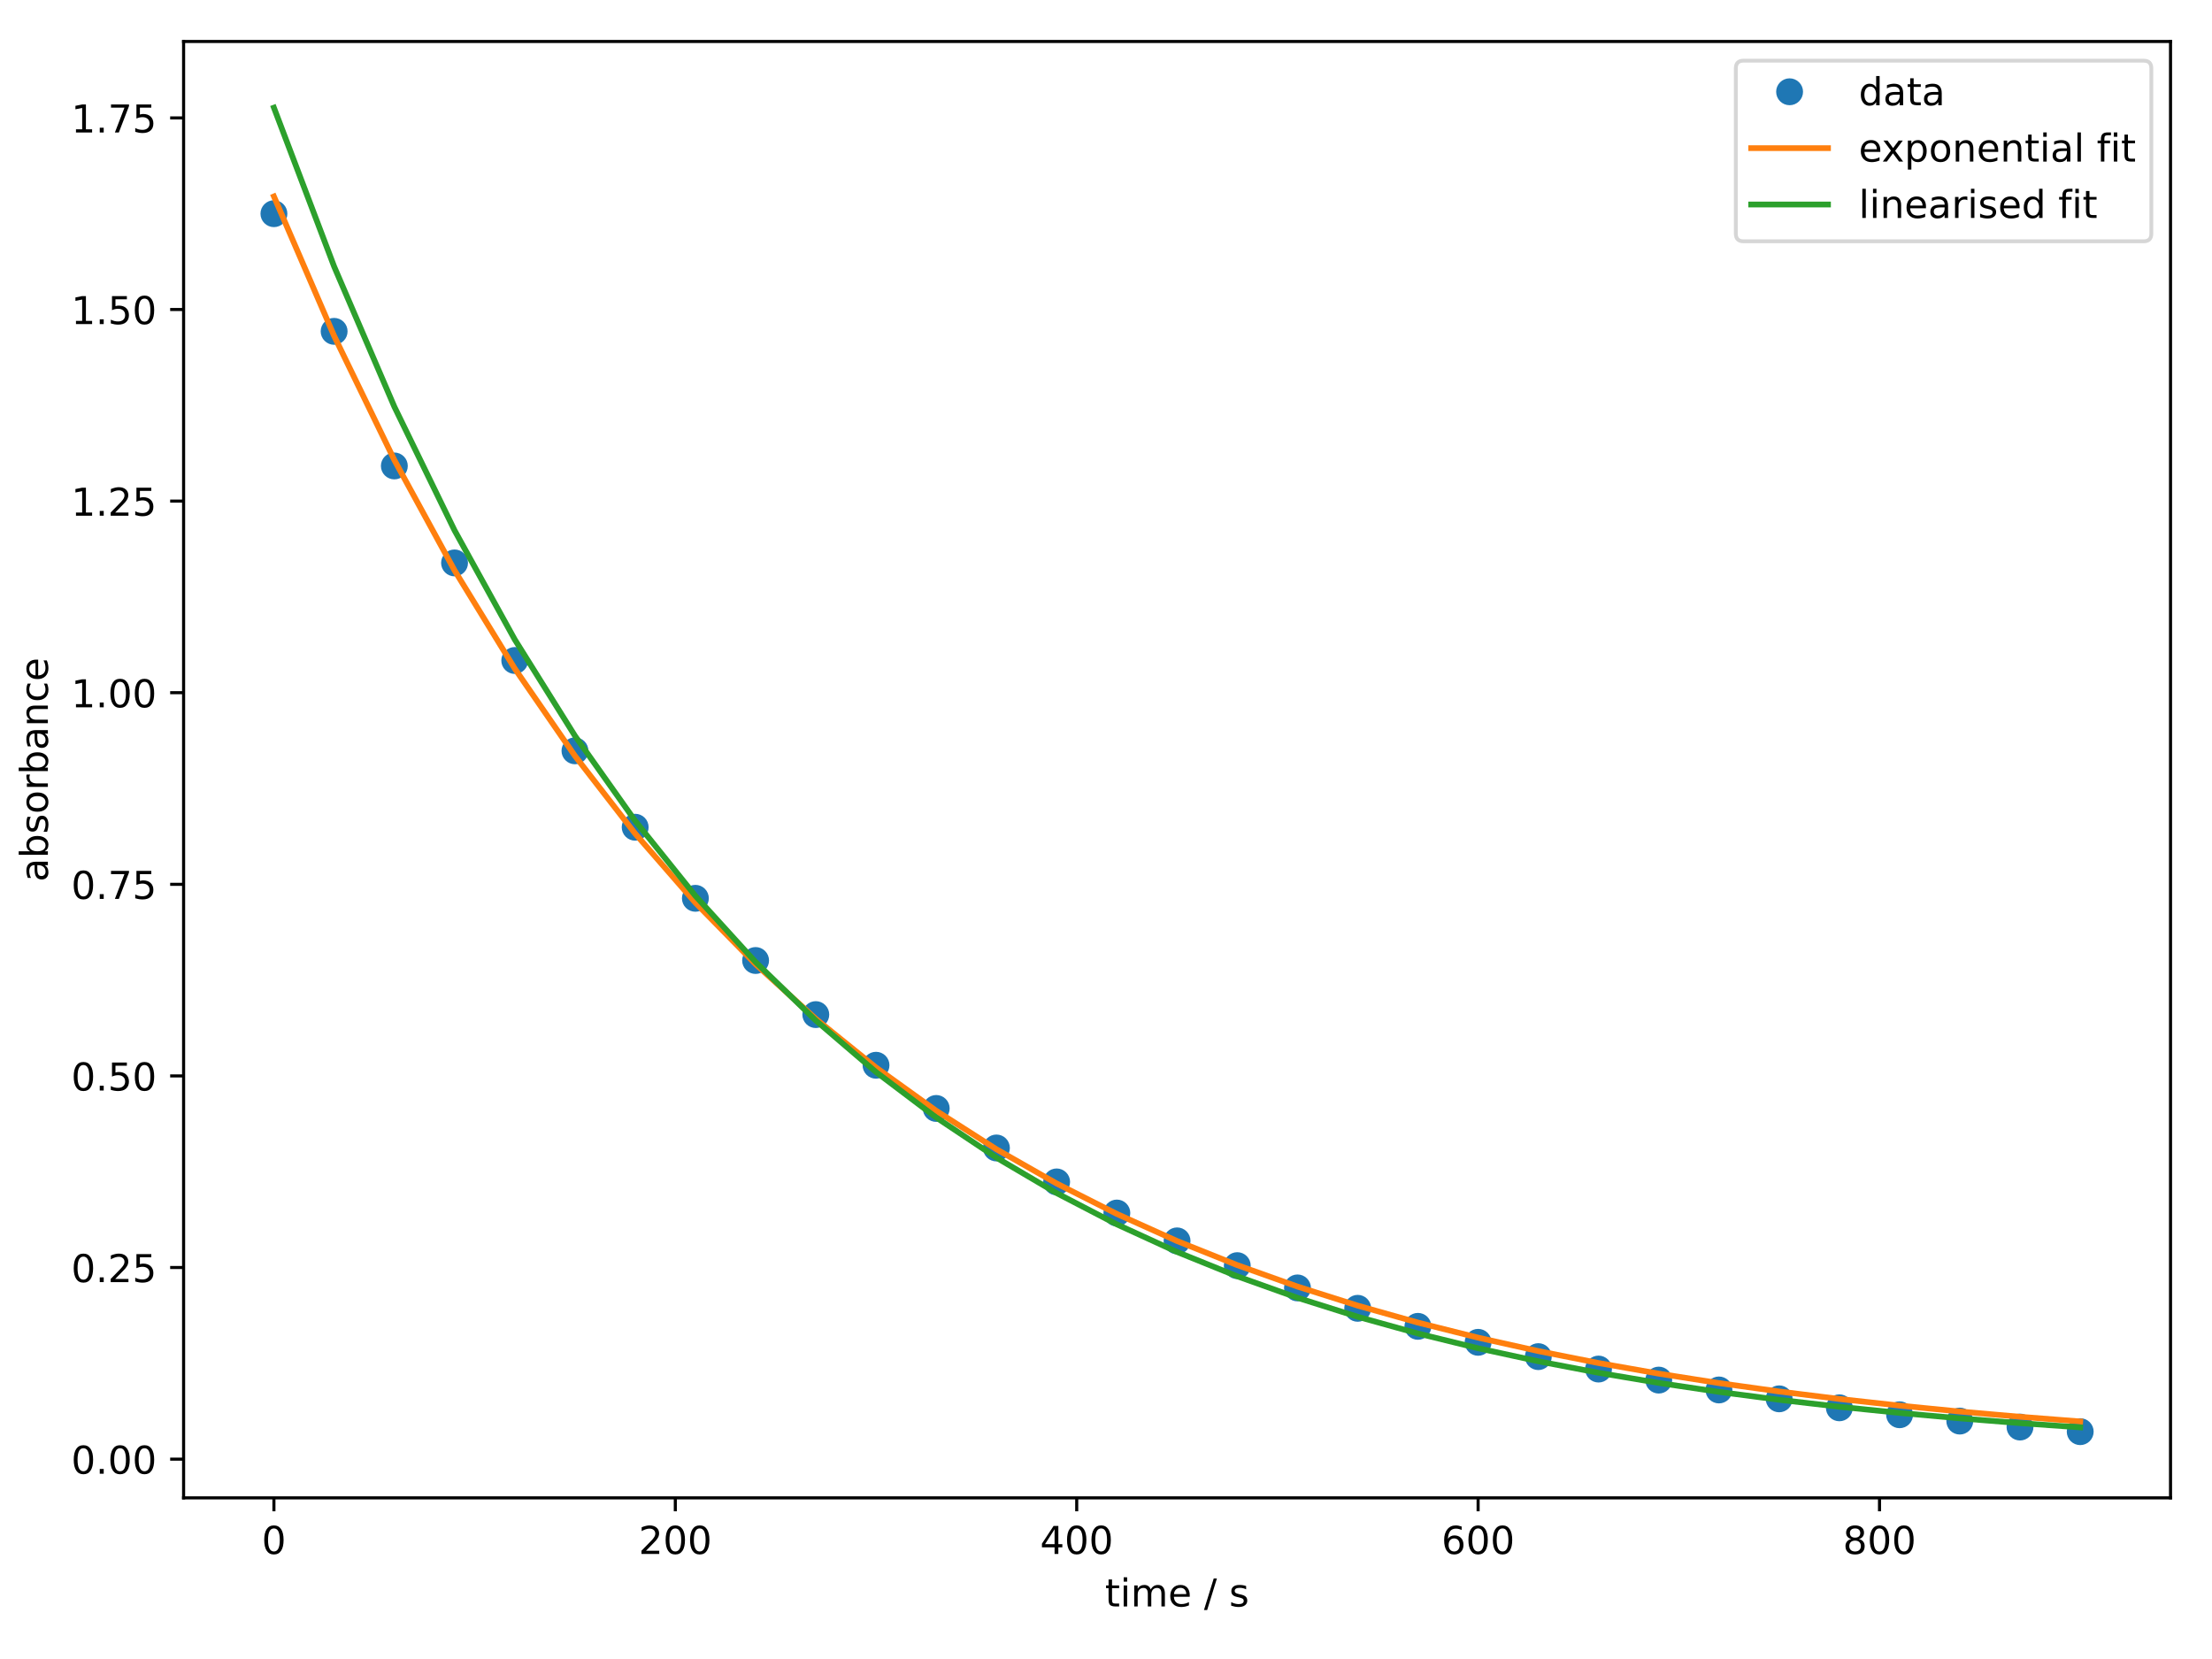
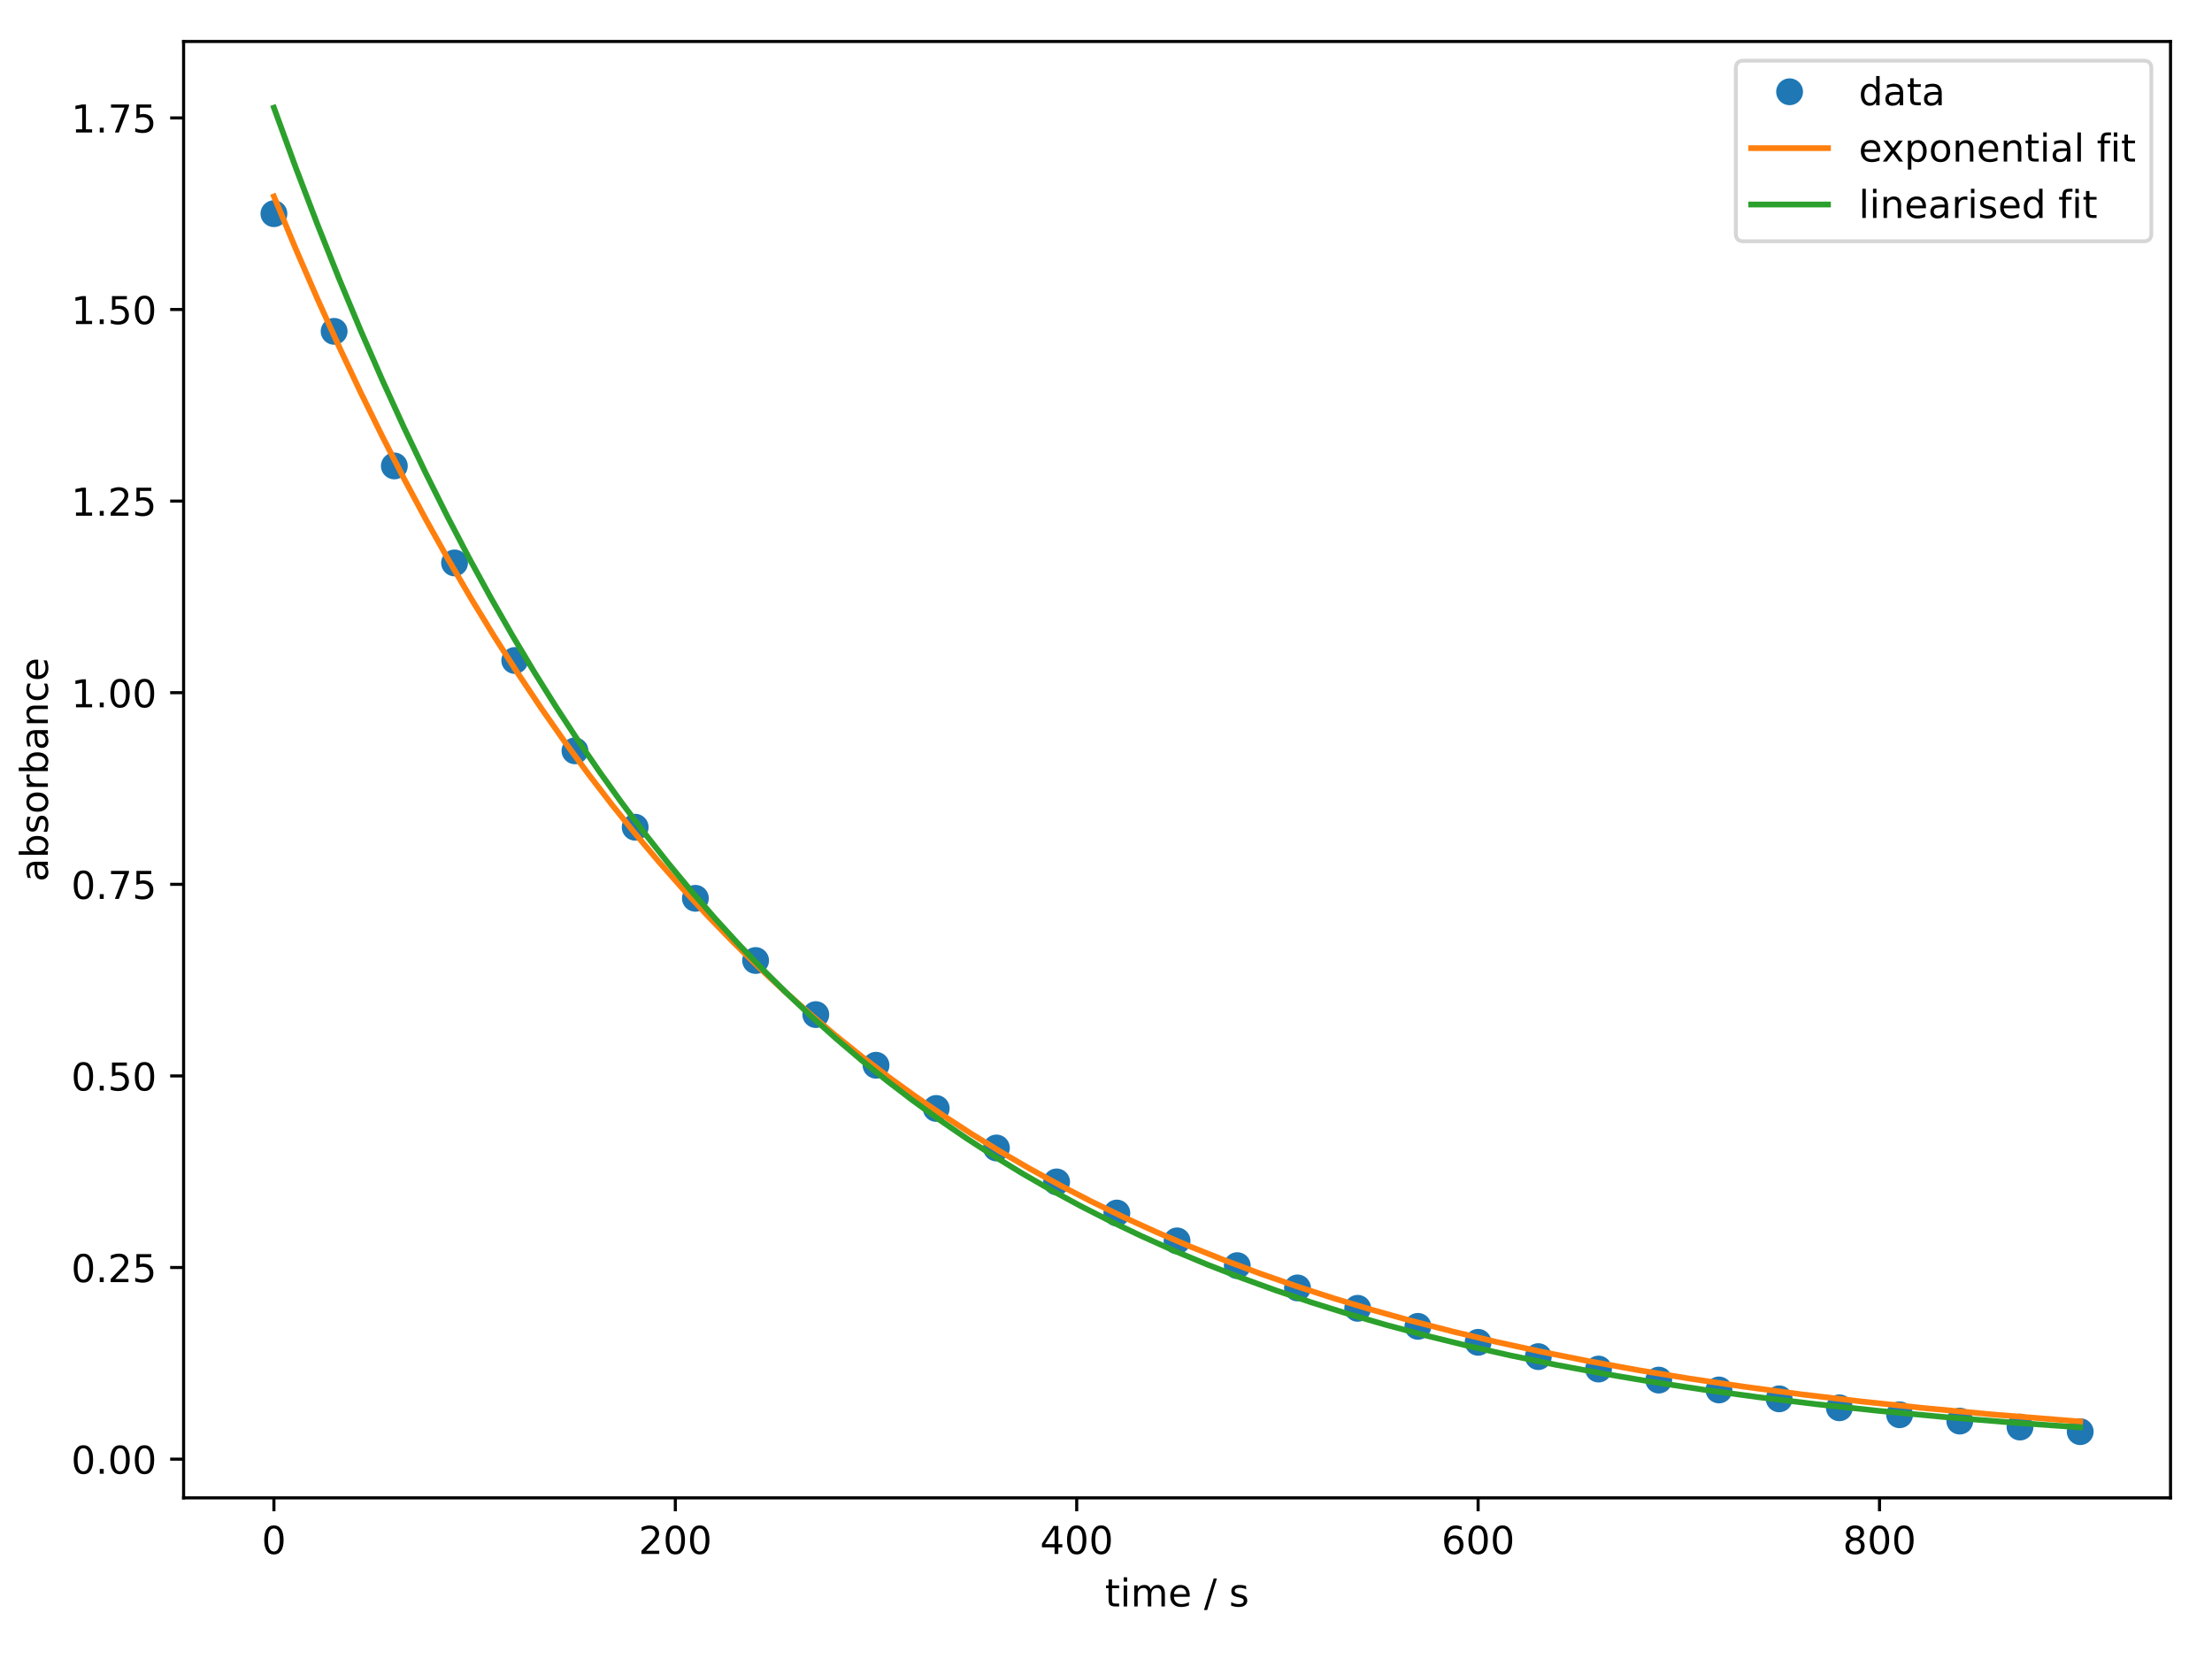
<svg xmlns="http://www.w3.org/2000/svg" xmlns:xlink="http://www.w3.org/1999/xlink" width="576pt" height="432pt" viewBox="0 0 576 432" version="1.1">
  <defs>
    <style type="text/css">*{stroke-linejoin: round; stroke-linecap: butt}</style>
  </defs>
  <g id="figure_1">
    <g id="patch_1">
      <path d="M 0 432  L 576 432  L 576 0  L 0 0  z " style="fill: #ffffff" />
    </g>
    <g id="axes_1">
      <g id="patch_2">
        <path d="M 47.81 390.04  L 565.2 390.04  L 565.2 10.8  L 47.81 10.8  z " style="fill: #ffffff" />
      </g>
      <g id="matplotlib.axis_1">
        <g id="xtick_1">
          <g id="line2d_1">
            <defs>
-               <path id="me8f390aba3" d="M 0 0  L 0 3.5  " style="stroke: #000000; stroke-width: 0.8" />
-             </defs>
-             <g>
-               <use xlink:href="#me8f390aba3" x="71.328" y="390.04" style="stroke: #000000; stroke-width: 0.8" />
+               <path id="m094a9bc413" d="M 0 0  L 0 3.5  " style="stroke: #000000; stroke-width: 0.8" />
+             </defs>
+             <g>
+               <use xlink:href="#m094a9bc413" x="71.328" y="390.04" style="stroke: #000000; stroke-width: 0.8" />
            </g>
          </g>
          <g id="text_1">
            <g transform="translate(68.14648 404.6384) scale(0.1 -0.1)">
              <defs>
                <path id="DejaVuSans-30" d="M 2034 4250  Q 1547 4250 1301 3770  Q 1056 3291 1056 2328  Q 1056 1369 1301 889  Q 1547 409 2034 409  Q 2525 409 2770 889  Q 3016 1369 3016 2328  Q 3016 3291 2770 3770  Q 2525 4250 2034 4250  z M 2034 4750  Q 2819 4750 3233 4129  Q 3647 3509 3647 2328  Q 3647 1150 3233 529  Q 2819 -91 2034 -91  Q 1250 -91 836 529  Q 422 1150 422 2328  Q 422 3509 836 4129  Q 1250 4750 2034 4750  z " transform="scale(0.015625)" />
              </defs>
              <use xlink:href="#DejaVuSans-30" />
            </g>
          </g>
        </g>
        <g id="xtick_2">
          <g id="line2d_2">
            <g>
-               <use xlink:href="#me8f390aba3" x="175.851" y="390.04" style="stroke: #000000; stroke-width: 0.8" />
+               <use xlink:href="#m094a9bc413" x="175.851" y="390.04" style="stroke: #000000; stroke-width: 0.8" />
            </g>
          </g>
          <g id="text_2">
            <g transform="translate(166.3072 404.6384) scale(0.1 -0.1)">
              <defs>
                <path id="DejaVuSans-32" d="M 1228 531  L 3431 531  L 3431 0  L 469 0  L 469 531  Q 828 903 1448 1529  Q 2069 2156 2228 2338  Q 2531 2678 2651 2914  Q 2772 3150 2772 3378  Q 2772 3750 2511 3984  Q 2250 4219 1831 4219  Q 1534 4219 1204 4116  Q 875 4013 500 3803  L 500 4441  Q 881 4594 1212 4672  Q 1544 4750 1819 4750  Q 2544 4750 2975 4387  Q 3406 4025 3406 3419  Q 3406 3131 3298 2873  Q 3191 2616 2906 2266  Q 2828 2175 2409 1742  Q 1991 1309 1228 531  z " transform="scale(0.015625)" />
              </defs>
              <use xlink:href="#DejaVuSans-32" />
              <use xlink:href="#DejaVuSans-30" x="63.623" />
              <use xlink:href="#DejaVuSans-30" x="127.246" />
            </g>
          </g>
        </g>
        <g id="xtick_3">
          <g id="line2d_3">
            <g>
-               <use xlink:href="#me8f390aba3" x="280.374" y="390.04" style="stroke: #000000; stroke-width: 0.8" />
+               <use xlink:href="#m094a9bc413" x="280.374" y="390.04" style="stroke: #000000; stroke-width: 0.8" />
            </g>
          </g>
          <g id="text_3">
            <g transform="translate(270.8304 404.6384) scale(0.1 -0.1)">
              <defs>
                <path id="DejaVuSans-34" d="M 2419 4116  L 825 1625  L 2419 1625  L 2419 4116  z M 2253 4666  L 3047 4666  L 3047 1625  L 3713 1625  L 3713 1100  L 3047 1100  L 3047 0  L 2419 0  L 2419 1100  L 313 1100  L 313 1709  L 2253 4666  z " transform="scale(0.015625)" />
              </defs>
              <use xlink:href="#DejaVuSans-34" />
              <use xlink:href="#DejaVuSans-30" x="63.623" />
              <use xlink:href="#DejaVuSans-30" x="127.246" />
            </g>
          </g>
        </g>
        <g id="xtick_4">
          <g id="line2d_4">
            <g>
-               <use xlink:href="#me8f390aba3" x="384.897" y="390.04" style="stroke: #000000; stroke-width: 0.8" />
+               <use xlink:href="#m094a9bc413" x="384.897" y="390.04" style="stroke: #000000; stroke-width: 0.8" />
            </g>
          </g>
          <g id="text_4">
            <g transform="translate(375.3537 404.6384) scale(0.1 -0.1)">
              <defs>
                <path id="DejaVuSans-36" d="M 2113 2584  Q 1688 2584 1439 2293  Q 1191 2003 1191 1497  Q 1191 994 1439 701  Q 1688 409 2113 409  Q 2538 409 2786 701  Q 3034 994 3034 1497  Q 3034 2003 2786 2293  Q 2538 2584 2113 2584  z M 3366 4563  L 3366 3988  Q 3128 4100 2886 4159  Q 2644 4219 2406 4219  Q 1781 4219 1451 3797  Q 1122 3375 1075 2522  Q 1259 2794 1537 2939  Q 1816 3084 2150 3084  Q 2853 3084 3261 2657  Q 3669 2231 3669 1497  Q 3669 778 3244 343  Q 2819 -91 2113 -91  Q 1303 -91 875 529  Q 447 1150 447 2328  Q 447 3434 972 4092  Q 1497 4750 2381 4750  Q 2619 4750 2861 4703  Q 3103 4656 3366 4563  z " transform="scale(0.015625)" />
              </defs>
              <use xlink:href="#DejaVuSans-36" />
              <use xlink:href="#DejaVuSans-30" x="63.623" />
              <use xlink:href="#DejaVuSans-30" x="127.246" />
            </g>
          </g>
        </g>
        <g id="xtick_5">
          <g id="line2d_5">
            <g>
-               <use xlink:href="#me8f390aba3" x="489.421" y="390.04" style="stroke: #000000; stroke-width: 0.8" />
+               <use xlink:href="#m094a9bc413" x="489.421" y="390.04" style="stroke: #000000; stroke-width: 0.8" />
            </g>
          </g>
          <g id="text_5">
            <g transform="translate(479.8769 404.6384) scale(0.1 -0.1)">
              <defs>
                <path id="DejaVuSans-38" d="M 2034 2216  Q 1584 2216 1326 1975  Q 1069 1734 1069 1313  Q 1069 891 1326 650  Q 1584 409 2034 409  Q 2484 409 2743 651  Q 3003 894 3003 1313  Q 3003 1734 2745 1975  Q 2488 2216 2034 2216  z M 1403 2484  Q 997 2584 770 2862  Q 544 3141 544 3541  Q 544 4100 942 4425  Q 1341 4750 2034 4750  Q 2731 4750 3128 4425  Q 3525 4100 3525 3541  Q 3525 3141 3298 2862  Q 3072 2584 2669 2484  Q 3125 2378 3379 2068  Q 3634 1759 3634 1313  Q 3634 634 3220 271  Q 2806 -91 2034 -91  Q 1263 -91 848 271  Q 434 634 434 1313  Q 434 1759 690 2068  Q 947 2378 1403 2484  z M 1172 3481  Q 1172 3119 1398 2916  Q 1625 2713 2034 2713  Q 2441 2713 2670 2916  Q 2900 3119 2900 3481  Q 2900 3844 2670 4047  Q 2441 4250 2034 4250  Q 1625 4250 1398 4047  Q 1172 3844 1172 3481  z " transform="scale(0.015625)" />
              </defs>
              <use xlink:href="#DejaVuSans-38" />
              <use xlink:href="#DejaVuSans-30" x="63.623" />
              <use xlink:href="#DejaVuSans-30" x="127.246" />
            </g>
          </g>
        </g>
        <g id="text_6">
          <g transform="translate(287.7417 418.3166) scale(0.1 -0.1)">
            <defs>
              <path id="DejaVuSans-74" d="M 1172 4494  L 1172 3500  L 2356 3500  L 2356 3053  L 1172 3053  L 1172 1153  Q 1172 725 1289 603  Q 1406 481 1766 481  L 2356 481  L 2356 0  L 1766 0  Q 1100 0 847 248  Q 594 497 594 1153  L 594 3053  L 172 3053  L 172 3500  L 594 3500  L 594 4494  L 1172 4494  z " transform="scale(0.015625)" />
              <path id="DejaVuSans-69" d="M 603 3500  L 1178 3500  L 1178 0  L 603 0  L 603 3500  z M 603 4863  L 1178 4863  L 1178 4134  L 603 4134  L 603 4863  z " transform="scale(0.015625)" />
              <path id="DejaVuSans-6d" d="M 3328 2828  Q 3544 3216 3844 3400  Q 4144 3584 4550 3584  Q 5097 3584 5394 3201  Q 5691 2819 5691 2113  L 5691 0  L 5113 0  L 5113 2094  Q 5113 2597 4934 2840  Q 4756 3084 4391 3084  Q 3944 3084 3684 2787  Q 3425 2491 3425 1978  L 3425 0  L 2847 0  L 2847 2094  Q 2847 2600 2669 2842  Q 2491 3084 2119 3084  Q 1678 3084 1418 2786  Q 1159 2488 1159 1978  L 1159 0  L 581 0  L 581 3500  L 1159 3500  L 1159 2956  Q 1356 3278 1631 3431  Q 1906 3584 2284 3584  Q 2666 3584 2933 3390  Q 3200 3197 3328 2828  z " transform="scale(0.015625)" />
              <path id="DejaVuSans-65" d="M 3597 1894  L 3597 1613  L 953 1613  Q 991 1019 1311 708  Q 1631 397 2203 397  Q 2534 397 2845 478  Q 3156 559 3463 722  L 3463 178  Q 3153 47 2828 -22  Q 2503 -91 2169 -91  Q 1331 -91 842 396  Q 353 884 353 1716  Q 353 2575 817 3079  Q 1281 3584 2069 3584  Q 2775 3584 3186 3129  Q 3597 2675 3597 1894  z M 3022 2063  Q 3016 2534 2758 2815  Q 2500 3097 2075 3097  Q 1594 3097 1305 2825  Q 1016 2553 972 2059  L 3022 2063  z " transform="scale(0.015625)" />
              <path id="DejaVuSans-20" transform="scale(0.015625)" />
              <path id="DejaVuSans-2f" d="M 1625 4666  L 2156 4666  L 531 -594  L 0 -594  L 1625 4666  z " transform="scale(0.015625)" />
              <path id="DejaVuSans-73" d="M 2834 3397  L 2834 2853  Q 2591 2978 2328 3040  Q 2066 3103 1784 3103  Q 1356 3103 1142 2972  Q 928 2841 928 2578  Q 928 2378 1081 2264  Q 1234 2150 1697 2047  L 1894 2003  Q 2506 1872 2764 1633  Q 3022 1394 3022 966  Q 3022 478 2636 193  Q 2250 -91 1575 -91  Q 1294 -91 989 -36  Q 684 19 347 128  L 347 722  Q 666 556 975 473  Q 1284 391 1588 391  Q 1994 391 2212 530  Q 2431 669 2431 922  Q 2431 1156 2273 1281  Q 2116 1406 1581 1522  L 1381 1569  Q 847 1681 609 1914  Q 372 2147 372 2553  Q 372 3047 722 3315  Q 1072 3584 1716 3584  Q 2034 3584 2315 3537  Q 2597 3491 2834 3397  z " transform="scale(0.015625)" />
            </defs>
            <use xlink:href="#DejaVuSans-74" />
            <use xlink:href="#DejaVuSans-69" x="39.209" />
            <use xlink:href="#DejaVuSans-6d" x="66.992" />
            <use xlink:href="#DejaVuSans-65" x="164.404" />
            <use xlink:href="#DejaVuSans-20" x="225.928" />
            <use xlink:href="#DejaVuSans-2f" x="257.715" />
            <use xlink:href="#DejaVuSans-20" x="291.406" />
            <use xlink:href="#DejaVuSans-73" x="323.193" />
          </g>
        </g>
      </g>
      <g id="matplotlib.axis_2">
        <g id="ytick_1">
          <g id="line2d_6">
            <defs>
-               <path id="m93c7242ba7" d="M 0 0  L -3.5 0  " style="stroke: #000000; stroke-width: 0.8" />
-             </defs>
-             <g>
-               <use xlink:href="#m93c7242ba7" x="47.81" y="379.954" style="stroke: #000000; stroke-width: 0.8" />
+               <path id="m8bfeb0dda2" d="M 0 0  L -3.5 0  " style="stroke: #000000; stroke-width: 0.8" />
+             </defs>
+             <g>
+               <use xlink:href="#m8bfeb0dda2" x="47.81" y="379.954" style="stroke: #000000; stroke-width: 0.8" />
            </g>
          </g>
          <g id="text_7">
            <g transform="translate(18.54437 383.7532) scale(0.1 -0.1)">
              <defs>
                <path id="DejaVuSans-2e" d="M 684 794  L 1344 794  L 1344 0  L 684 0  L 684 794  z " transform="scale(0.015625)" />
              </defs>
              <use xlink:href="#DejaVuSans-30" />
              <use xlink:href="#DejaVuSans-2e" x="63.623" />
              <use xlink:href="#DejaVuSans-30" x="95.41" />
              <use xlink:href="#DejaVuSans-30" x="159.033" />
            </g>
          </g>
        </g>
        <g id="ytick_2">
          <g id="line2d_7">
            <g>
-               <use xlink:href="#m93c7242ba7" x="47.81" y="330.061" style="stroke: #000000; stroke-width: 0.8" />
+               <use xlink:href="#m8bfeb0dda2" x="47.81" y="330.061" style="stroke: #000000; stroke-width: 0.8" />
            </g>
          </g>
          <g id="text_8">
            <g transform="translate(18.54437 333.8597) scale(0.1 -0.1)">
              <defs>
                <path id="DejaVuSans-35" d="M 691 4666  L 3169 4666  L 3169 4134  L 1269 4134  L 1269 2991  Q 1406 3038 1543 3061  Q 1681 3084 1819 3084  Q 2600 3084 3056 2656  Q 3513 2228 3513 1497  Q 3513 744 3044 326  Q 2575 -91 1722 -91  Q 1428 -91 1123 -41  Q 819 9 494 109  L 494 744  Q 775 591 1075 516  Q 1375 441 1709 441  Q 2250 441 2565 725  Q 2881 1009 2881 1497  Q 2881 1984 2565 2268  Q 2250 2553 1709 2553  Q 1456 2553 1204 2497  Q 953 2441 691 2322  L 691 4666  z " transform="scale(0.015625)" />
              </defs>
              <use xlink:href="#DejaVuSans-30" />
              <use xlink:href="#DejaVuSans-2e" x="63.623" />
              <use xlink:href="#DejaVuSans-32" x="95.41" />
              <use xlink:href="#DejaVuSans-35" x="159.033" />
            </g>
          </g>
        </g>
        <g id="ytick_3">
          <g id="line2d_8">
            <g>
-               <use xlink:href="#m93c7242ba7" x="47.81" y="280.167" style="stroke: #000000; stroke-width: 0.8" />
+               <use xlink:href="#m8bfeb0dda2" x="47.81" y="280.167" style="stroke: #000000; stroke-width: 0.8" />
            </g>
          </g>
          <g id="text_9">
            <g transform="translate(18.54437 283.9663) scale(0.1 -0.1)">
              <use xlink:href="#DejaVuSans-30" />
              <use xlink:href="#DejaVuSans-2e" x="63.623" />
              <use xlink:href="#DejaVuSans-35" x="95.41" />
              <use xlink:href="#DejaVuSans-30" x="159.033" />
            </g>
          </g>
        </g>
        <g id="ytick_4">
          <g id="line2d_9">
            <g>
-               <use xlink:href="#m93c7242ba7" x="47.81" y="230.274" style="stroke: #000000; stroke-width: 0.8" />
+               <use xlink:href="#m8bfeb0dda2" x="47.81" y="230.274" style="stroke: #000000; stroke-width: 0.8" />
            </g>
          </g>
          <g id="text_10">
            <g transform="translate(18.54437 234.0729) scale(0.1 -0.1)">
              <defs>
                <path id="DejaVuSans-37" d="M 525 4666  L 3525 4666  L 3525 4397  L 1831 0  L 1172 0  L 2766 4134  L 525 4134  L 525 4666  z " transform="scale(0.015625)" />
              </defs>
              <use xlink:href="#DejaVuSans-30" />
              <use xlink:href="#DejaVuSans-2e" x="63.623" />
              <use xlink:href="#DejaVuSans-37" x="95.41" />
              <use xlink:href="#DejaVuSans-35" x="159.033" />
            </g>
          </g>
        </g>
        <g id="ytick_5">
          <g id="line2d_10">
            <g>
-               <use xlink:href="#m93c7242ba7" x="47.81" y="180.38" style="stroke: #000000; stroke-width: 0.8" />
+               <use xlink:href="#m8bfeb0dda2" x="47.81" y="180.38" style="stroke: #000000; stroke-width: 0.8" />
            </g>
          </g>
          <g id="text_11">
            <g transform="translate(18.54437 184.1795) scale(0.1 -0.1)">
              <defs>
                <path id="DejaVuSans-31" d="M 794 531  L 1825 531  L 1825 4091  L 703 3866  L 703 4441  L 1819 4666  L 2450 4666  L 2450 531  L 3481 531  L 3481 0  L 794 0  L 794 531  z " transform="scale(0.015625)" />
              </defs>
              <use xlink:href="#DejaVuSans-31" />
              <use xlink:href="#DejaVuSans-2e" x="63.623" />
              <use xlink:href="#DejaVuSans-30" x="95.41" />
              <use xlink:href="#DejaVuSans-30" x="159.033" />
            </g>
          </g>
        </g>
        <g id="ytick_6">
          <g id="line2d_11">
            <g>
-               <use xlink:href="#m93c7242ba7" x="47.81" y="130.487" style="stroke: #000000; stroke-width: 0.8" />
+               <use xlink:href="#m8bfeb0dda2" x="47.81" y="130.487" style="stroke: #000000; stroke-width: 0.8" />
            </g>
          </g>
          <g id="text_12">
            <g transform="translate(18.54437 134.286) scale(0.1 -0.1)">
              <use xlink:href="#DejaVuSans-31" />
              <use xlink:href="#DejaVuSans-2e" x="63.623" />
              <use xlink:href="#DejaVuSans-32" x="95.41" />
              <use xlink:href="#DejaVuSans-35" x="159.033" />
            </g>
          </g>
        </g>
        <g id="ytick_7">
          <g id="line2d_12">
            <g>
-               <use xlink:href="#m93c7242ba7" x="47.81" y="80.593" style="stroke: #000000; stroke-width: 0.8" />
+               <use xlink:href="#m8bfeb0dda2" x="47.81" y="80.593" style="stroke: #000000; stroke-width: 0.8" />
            </g>
          </g>
          <g id="text_13">
            <g transform="translate(18.54437 84.39261) scale(0.1 -0.1)">
              <use xlink:href="#DejaVuSans-31" />
              <use xlink:href="#DejaVuSans-2e" x="63.623" />
              <use xlink:href="#DejaVuSans-35" x="95.41" />
              <use xlink:href="#DejaVuSans-30" x="159.033" />
            </g>
          </g>
        </g>
        <g id="ytick_8">
          <g id="line2d_13">
            <g>
-               <use xlink:href="#m93c7242ba7" x="47.81" y="30.7" style="stroke: #000000; stroke-width: 0.8" />
+               <use xlink:href="#m8bfeb0dda2" x="47.81" y="30.7" style="stroke: #000000; stroke-width: 0.8" />
            </g>
          </g>
          <g id="text_14">
            <g transform="translate(18.54437 34.49918) scale(0.1 -0.1)">
              <use xlink:href="#DejaVuSans-31" />
              <use xlink:href="#DejaVuSans-2e" x="63.623" />
              <use xlink:href="#DejaVuSans-37" x="95.41" />
              <use xlink:href="#DejaVuSans-35" x="159.033" />
            </g>
          </g>
        </g>
        <g id="text_15">
          <g transform="translate(12.46469 229.6106) rotate(-90) scale(0.1 -0.1)">
            <defs>
              <path id="DejaVuSans-61" d="M 2194 1759  Q 1497 1759 1228 1600  Q 959 1441 959 1056  Q 959 750 1161 570  Q 1363 391 1709 391  Q 2188 391 2477 730  Q 2766 1069 2766 1631  L 2766 1759  L 2194 1759  z M 3341 1997  L 3341 0  L 2766 0  L 2766 531  Q 2569 213 2275 61  Q 1981 -91 1556 -91  Q 1019 -91 701 211  Q 384 513 384 1019  Q 384 1609 779 1909  Q 1175 2209 1959 2209  L 2766 2209  L 2766 2266  Q 2766 2663 2505 2880  Q 2244 3097 1772 3097  Q 1472 3097 1187 3025  Q 903 2953 641 2809  L 641 3341  Q 956 3463 1253 3523  Q 1550 3584 1831 3584  Q 2591 3584 2966 3190  Q 3341 2797 3341 1997  z " transform="scale(0.015625)" />
              <path id="DejaVuSans-62" d="M 3116 1747  Q 3116 2381 2855 2742  Q 2594 3103 2138 3103  Q 1681 3103 1420 2742  Q 1159 2381 1159 1747  Q 1159 1113 1420 752  Q 1681 391 2138 391  Q 2594 391 2855 752  Q 3116 1113 3116 1747  z M 1159 2969  Q 1341 3281 1617 3432  Q 1894 3584 2278 3584  Q 2916 3584 3314 3078  Q 3713 2572 3713 1747  Q 3713 922 3314 415  Q 2916 -91 2278 -91  Q 1894 -91 1617 61  Q 1341 213 1159 525  L 1159 0  L 581 0  L 581 4863  L 1159 4863  L 1159 2969  z " transform="scale(0.015625)" />
              <path id="DejaVuSans-6f" d="M 1959 3097  Q 1497 3097 1228 2736  Q 959 2375 959 1747  Q 959 1119 1226 758  Q 1494 397 1959 397  Q 2419 397 2687 759  Q 2956 1122 2956 1747  Q 2956 2369 2687 2733  Q 2419 3097 1959 3097  z M 1959 3584  Q 2709 3584 3137 3096  Q 3566 2609 3566 1747  Q 3566 888 3137 398  Q 2709 -91 1959 -91  Q 1206 -91 779 398  Q 353 888 353 1747  Q 353 2609 779 3096  Q 1206 3584 1959 3584  z " transform="scale(0.015625)" />
              <path id="DejaVuSans-72" d="M 2631 2963  Q 2534 3019 2420 3045  Q 2306 3072 2169 3072  Q 1681 3072 1420 2755  Q 1159 2438 1159 1844  L 1159 0  L 581 0  L 581 3500  L 1159 3500  L 1159 2956  Q 1341 3275 1631 3429  Q 1922 3584 2338 3584  Q 2397 3584 2469 3576  Q 2541 3569 2628 3553  L 2631 2963  z " transform="scale(0.015625)" />
              <path id="DejaVuSans-6e" d="M 3513 2113  L 3513 0  L 2938 0  L 2938 2094  Q 2938 2591 2744 2837  Q 2550 3084 2163 3084  Q 1697 3084 1428 2787  Q 1159 2491 1159 1978  L 1159 0  L 581 0  L 581 3500  L 1159 3500  L 1159 2956  Q 1366 3272 1645 3428  Q 1925 3584 2291 3584  Q 2894 3584 3203 3211  Q 3513 2838 3513 2113  z " transform="scale(0.015625)" />
              <path id="DejaVuSans-63" d="M 3122 3366  L 3122 2828  Q 2878 2963 2633 3030  Q 2388 3097 2138 3097  Q 1578 3097 1268 2742  Q 959 2388 959 1747  Q 959 1106 1268 751  Q 1578 397 2138 397  Q 2388 397 2633 464  Q 2878 531 3122 666  L 3122 134  Q 2881 22 2623 -34  Q 2366 -91 2075 -91  Q 1284 -91 818 406  Q 353 903 353 1747  Q 353 2603 823 3093  Q 1294 3584 2113 3584  Q 2378 3584 2631 3529  Q 2884 3475 3122 3366  z " transform="scale(0.015625)" />
            </defs>
            <use xlink:href="#DejaVuSans-61" />
            <use xlink:href="#DejaVuSans-62" x="61.279" />
            <use xlink:href="#DejaVuSans-73" x="124.756" />
            <use xlink:href="#DejaVuSans-6f" x="176.855" />
            <use xlink:href="#DejaVuSans-72" x="238.037" />
            <use xlink:href="#DejaVuSans-62" x="279.15" />
            <use xlink:href="#DejaVuSans-61" x="342.627" />
            <use xlink:href="#DejaVuSans-6e" x="403.906" />
            <use xlink:href="#DejaVuSans-63" x="467.285" />
            <use xlink:href="#DejaVuSans-65" x="522.266" />
          </g>
        </g>
      </g>
      <g id="line2d_14">
        <defs>
-           <path id="mc29e17bfbc" d="M 0 3  C 0.796 3 1.559 2.684 2.121 2.121  C 2.684 1.559 3 0.796 3 0  C 3 -0.796 2.684 -1.559 2.121 -2.121  C 1.559 -2.684 0.796 -3 0 -3  C -0.796 -3 -1.559 -2.684 -2.121 -2.121  C -2.684 -1.559 -3 -0.796 -3 0  C -3 0.796 -2.684 1.559 -2.121 2.121  C -1.559 2.684 -0.796 3 0 3  z " style="stroke: #1f77b4" />
+           <path id="mb305adf68e" d="M 0 3  C 0.796 3 1.559 2.684 2.121 2.121  C 2.684 1.559 3 0.796 3 0  C 3 -0.796 2.684 -1.559 2.121 -2.121  C 1.559 -2.684 0.796 -3 0 -3  C -0.796 -3 -1.559 -2.684 -2.121 -2.121  C -2.684 -1.559 -3 -0.796 -3 0  C -3 0.796 -2.684 1.559 -2.121 2.121  C -1.559 2.684 -0.796 3 0 3  z " style="stroke: #1f77b4" />
        </defs>
-         <g clip-path="url(#p4abd54a274)">
-           <use xlink:href="#mc29e17bfbc" x="71.328" y="55.643" style="fill: #1f77b4; stroke: #1f77b4" />
-           <use xlink:href="#mc29e17bfbc" x="87.006" y="86.283" style="fill: #1f77b4; stroke: #1f77b4" />
-           <use xlink:href="#mc29e17bfbc" x="102.685" y="121.33" style="fill: #1f77b4; stroke: #1f77b4" />
-           <use xlink:href="#mc29e17bfbc" x="118.363" y="146.584" style="fill: #1f77b4; stroke: #1f77b4" />
-           <use xlink:href="#mc29e17bfbc" x="134.042" y="171.99" style="fill: #1f77b4; stroke: #1f77b4" />
-           <use xlink:href="#mc29e17bfbc" x="149.72" y="195.509" style="fill: #1f77b4; stroke: #1f77b4" />
-           <use xlink:href="#mc29e17bfbc" x="165.399" y="215.409" style="fill: #1f77b4; stroke: #1f77b4" />
-           <use xlink:href="#mc29e17bfbc" x="181.077" y="233.917" style="fill: #1f77b4; stroke: #1f77b4" />
-           <use xlink:href="#mc29e17bfbc" x="196.756" y="250.113" style="fill: #1f77b4; stroke: #1f77b4" />
-           <use xlink:href="#mc29e17bfbc" x="212.434" y="264.2" style="fill: #1f77b4; stroke: #1f77b4" />
-           <use xlink:href="#mc29e17bfbc" x="228.113" y="277.388" style="fill: #1f77b4; stroke: #1f77b4" />
-           <use xlink:href="#mc29e17bfbc" x="243.791" y="288.638" style="fill: #1f77b4; stroke: #1f77b4" />
-           <use xlink:href="#mc29e17bfbc" x="259.47" y="298.931" style="fill: #1f77b4; stroke: #1f77b4" />
-           <use xlink:href="#mc29e17bfbc" x="275.148" y="307.768" style="fill: #1f77b4; stroke: #1f77b4" />
-           <use xlink:href="#mc29e17bfbc" x="290.827" y="315.87" style="fill: #1f77b4; stroke: #1f77b4" />
-           <use xlink:href="#mc29e17bfbc" x="306.505" y="323.122" style="fill: #1f77b4; stroke: #1f77b4" />
-           <use xlink:href="#mc29e17bfbc" x="322.183" y="329.569" style="fill: #1f77b4; stroke: #1f77b4" />
-           <use xlink:href="#mc29e17bfbc" x="337.862" y="335.372" style="fill: #1f77b4; stroke: #1f77b4" />
-           <use xlink:href="#mc29e17bfbc" x="353.54" y="340.682" style="fill: #1f77b4; stroke: #1f77b4" />
-           <use xlink:href="#mc29e17bfbc" x="369.219" y="345.377" style="fill: #1f77b4; stroke: #1f77b4" />
-           <use xlink:href="#mc29e17bfbc" x="384.897" y="349.538" style="fill: #1f77b4; stroke: #1f77b4" />
-           <use xlink:href="#mc29e17bfbc" x="400.576" y="353.264" style="fill: #1f77b4; stroke: #1f77b4" />
-           <use xlink:href="#mc29e17bfbc" x="416.254" y="356.5" style="fill: #1f77b4; stroke: #1f77b4" />
-           <use xlink:href="#mc29e17bfbc" x="431.933" y="359.375" style="fill: #1f77b4; stroke: #1f77b4" />
-           <use xlink:href="#mc29e17bfbc" x="447.611" y="361.942" style="fill: #1f77b4; stroke: #1f77b4" />
-           <use xlink:href="#mc29e17bfbc" x="463.29" y="364.255" style="fill: #1f77b4; stroke: #1f77b4" />
-           <use xlink:href="#mc29e17bfbc" x="478.968" y="366.592" style="fill: #1f77b4; stroke: #1f77b4" />
-           <use xlink:href="#mc29e17bfbc" x="494.647" y="368.4" style="fill: #1f77b4; stroke: #1f77b4" />
-           <use xlink:href="#mc29e17bfbc" x="510.325" y="370.048" style="fill: #1f77b4; stroke: #1f77b4" />
-           <use xlink:href="#mc29e17bfbc" x="526.004" y="371.601" style="fill: #1f77b4; stroke: #1f77b4" />
-           <use xlink:href="#mc29e17bfbc" x="541.682" y="372.802" style="fill: #1f77b4; stroke: #1f77b4" />
+         <g clip-path="url(#pfc30164794)">
+           <use xlink:href="#mb305adf68e" x="71.328" y="55.643" style="fill: #1f77b4; stroke: #1f77b4" />
+           <use xlink:href="#mb305adf68e" x="87.006" y="86.283" style="fill: #1f77b4; stroke: #1f77b4" />
+           <use xlink:href="#mb305adf68e" x="102.685" y="121.33" style="fill: #1f77b4; stroke: #1f77b4" />
+           <use xlink:href="#mb305adf68e" x="118.363" y="146.584" style="fill: #1f77b4; stroke: #1f77b4" />
+           <use xlink:href="#mb305adf68e" x="134.042" y="171.99" style="fill: #1f77b4; stroke: #1f77b4" />
+           <use xlink:href="#mb305adf68e" x="149.72" y="195.509" style="fill: #1f77b4; stroke: #1f77b4" />
+           <use xlink:href="#mb305adf68e" x="165.399" y="215.409" style="fill: #1f77b4; stroke: #1f77b4" />
+           <use xlink:href="#mb305adf68e" x="181.077" y="233.917" style="fill: #1f77b4; stroke: #1f77b4" />
+           <use xlink:href="#mb305adf68e" x="196.756" y="250.113" style="fill: #1f77b4; stroke: #1f77b4" />
+           <use xlink:href="#mb305adf68e" x="212.434" y="264.2" style="fill: #1f77b4; stroke: #1f77b4" />
+           <use xlink:href="#mb305adf68e" x="228.113" y="277.388" style="fill: #1f77b4; stroke: #1f77b4" />
+           <use xlink:href="#mb305adf68e" x="243.791" y="288.638" style="fill: #1f77b4; stroke: #1f77b4" />
+           <use xlink:href="#mb305adf68e" x="259.47" y="298.931" style="fill: #1f77b4; stroke: #1f77b4" />
+           <use xlink:href="#mb305adf68e" x="275.148" y="307.768" style="fill: #1f77b4; stroke: #1f77b4" />
+           <use xlink:href="#mb305adf68e" x="290.827" y="315.87" style="fill: #1f77b4; stroke: #1f77b4" />
+           <use xlink:href="#mb305adf68e" x="306.505" y="323.122" style="fill: #1f77b4; stroke: #1f77b4" />
+           <use xlink:href="#mb305adf68e" x="322.183" y="329.569" style="fill: #1f77b4; stroke: #1f77b4" />
+           <use xlink:href="#mb305adf68e" x="337.862" y="335.372" style="fill: #1f77b4; stroke: #1f77b4" />
+           <use xlink:href="#mb305adf68e" x="353.54" y="340.682" style="fill: #1f77b4; stroke: #1f77b4" />
+           <use xlink:href="#mb305adf68e" x="369.219" y="345.377" style="fill: #1f77b4; stroke: #1f77b4" />
+           <use xlink:href="#mb305adf68e" x="384.897" y="349.538" style="fill: #1f77b4; stroke: #1f77b4" />
+           <use xlink:href="#mb305adf68e" x="400.576" y="353.264" style="fill: #1f77b4; stroke: #1f77b4" />
+           <use xlink:href="#mb305adf68e" x="416.254" y="356.5" style="fill: #1f77b4; stroke: #1f77b4" />
+           <use xlink:href="#mb305adf68e" x="431.933" y="359.375" style="fill: #1f77b4; stroke: #1f77b4" />
+           <use xlink:href="#mb305adf68e" x="447.611" y="361.942" style="fill: #1f77b4; stroke: #1f77b4" />
+           <use xlink:href="#mb305adf68e" x="463.29" y="364.255" style="fill: #1f77b4; stroke: #1f77b4" />
+           <use xlink:href="#mb305adf68e" x="478.968" y="366.592" style="fill: #1f77b4; stroke: #1f77b4" />
+           <use xlink:href="#mb305adf68e" x="494.647" y="368.4" style="fill: #1f77b4; stroke: #1f77b4" />
+           <use xlink:href="#mb305adf68e" x="510.325" y="370.048" style="fill: #1f77b4; stroke: #1f77b4" />
+           <use xlink:href="#mb305adf68e" x="526.004" y="371.601" style="fill: #1f77b4; stroke: #1f77b4" />
+           <use xlink:href="#mb305adf68e" x="541.682" y="372.802" style="fill: #1f77b4; stroke: #1f77b4" />
        </g>
      </g>
      <g id="line2d_15">
-         <path d="M 71.328 51.151  L 87.006 87.476  L 102.685 119.788  L 118.363 148.53  L 134.042 174.097  L 149.72 196.839  L 165.399 217.069  L 181.077 235.064  L 196.756 251.071  L 212.434 265.309  L 228.113 277.975  L 243.791 289.241  L 259.47 299.263  L 275.148 308.177  L 290.827 316.107  L 306.505 323.16  L 322.183 329.435  L 337.862 335.016  L 353.54 339.98  L 369.219 344.397  L 384.897 348.325  L 400.576 351.819  L 416.254 354.927  L 431.933 357.692  L 447.611 360.152  L 463.29 362.339  L 478.968 364.285  L 494.647 366.016  L 510.325 367.556  L 526.004 368.926  L 541.682 370.144  " clip-path="url(#p4abd54a274)" style="fill: none; stroke: #ff7f0e; stroke-width: 1.5; stroke-linecap: square" />
+         <path d="M 71.328 51.151  L 76.978 64.734  L 82.628 77.755  L 88.277 90.239  L 93.927 102.207  L 99.577 113.681  L 105.227 124.68  L 110.877 135.225  L 116.527 145.335  L 122.648 155.816  L 128.768 165.829  L 134.889 175.395  L 141.01 184.534  L 147.131 193.264  L 153.251 201.604  L 159.372 209.572  L 165.493 217.183  L 171.614 224.455  L 177.734 231.402  L 184.326 238.536  L 190.917 245.328  L 197.509 251.794  L 204.1 257.949  L 210.692 263.808  L 217.284 269.386  L 224.346 275.066  L 231.408 280.454  L 238.471 285.565  L 245.533 290.413  L 253.066 295.311  L 260.6 299.941  L 268.133 304.317  L 276.137 308.705  L 284.141 312.838  L 292.616 316.954  L 301.091 320.817  L 309.565 324.443  L 318.511 328.03  L 327.928 331.556  L 337.344 334.842  L 347.231 338.052  L 357.119 341.034  L 367.477 343.931  L 378.306 346.729  L 389.606 349.417  L 401.376 351.987  L 413.618 354.43  L 426.33 356.741  L 439.984 358.991  L 454.109 361.089  L 469.175 363.097  L 484.712 364.943  L 501.191 366.681  L 519.083 368.341  L 537.916 369.864  L 541.682 370.144  L 541.682 370.144  " clip-path="url(#pfc30164794)" style="fill: none; stroke: #ff7f0e; stroke-width: 1.5; stroke-linecap: square" />
      </g>
      <g id="line2d_16">
-         <path d="M 71.328 28.038  L 87.006 69.398  L 102.685 105.897  L 118.363 138.106  L 134.042 166.53  L 149.72 191.613  L 165.399 213.748  L 181.077 233.282  L 196.756 250.52  L 212.434 265.732  L 228.113 279.156  L 243.791 291.003  L 259.47 301.457  L 275.148 310.683  L 290.827 318.824  L 306.505 326.008  L 322.183 332.348  L 337.862 337.943  L 353.54 342.881  L 369.219 347.238  L 384.897 351.083  L 400.576 354.476  L 416.254 357.47  L 431.933 360.113  L 447.611 362.445  L 463.29 364.503  L 478.968 366.319  L 494.647 367.921  L 510.325 369.335  L 526.004 370.583  L 541.682 371.685  " clip-path="url(#p4abd54a274)" style="fill: none; stroke: #2ca02c; stroke-width: 1.5; stroke-linecap: square" />
+         <path d="M 71.328 28.038  L 76.978 43.542  L 82.628 58.363  L 88.277 72.53  L 93.927 86.074  L 99.577 99.021  L 105.227 111.397  L 110.877 123.229  L 116.527 134.539  L 122.177 145.351  L 127.827 155.686  L 133.477 165.566  L 139.127 175.011  L 144.776 184.04  L 150.426 192.671  L 156.076 200.922  L 161.726 208.809  L 167.847 216.962  L 173.968 224.726  L 180.088 232.121  L 186.209 239.163  L 192.33 245.87  L 198.451 252.258  L 204.571 258.341  L 211.163 264.568  L 217.754 270.477  L 224.346 276.083  L 230.938 281.402  L 237.529 286.448  L 244.591 291.569  L 251.654 296.409  L 258.716 300.984  L 266.249 305.588  L 273.783 309.924  L 281.316 314.007  L 289.32 318.085  L 297.324 321.911  L 305.799 325.704  L 314.274 329.249  L 323.219 332.74  L 332.165 335.991  L 341.581 339.171  L 350.998 342.121  L 360.885 344.99  L 371.243 347.762  L 382.072 350.425  L 393.372 352.97  L 405.143 355.387  L 417.384 357.672  L 430.097 359.82  L 443.751 361.897  L 457.875 363.821  L 472.942 365.647  L 488.95 367.362  L 505.9 368.954  L 524.262 370.452  L 541.682 371.685  L 541.682 371.685  " clip-path="url(#pfc30164794)" style="fill: none; stroke: #2ca02c; stroke-width: 1.5; stroke-linecap: square" />
      </g>
      <g id="patch_3">
        <path d="M 47.81 390.04  L 47.81 10.8  " style="fill: none; stroke: #000000; stroke-width: 0.8; stroke-linejoin: miter; stroke-linecap: square" />
      </g>
      <g id="patch_4">
        <path d="M 565.2 390.04  L 565.2 10.8  " style="fill: none; stroke: #000000; stroke-width: 0.8; stroke-linejoin: miter; stroke-linecap: square" />
      </g>
      <g id="patch_5">
        <path d="M 47.81 390.04  L 565.2 390.04  " style="fill: none; stroke: #000000; stroke-width: 0.8; stroke-linejoin: miter; stroke-linecap: square" />
      </g>
      <g id="patch_6">
        <path d="M 47.81 10.8  L 565.2 10.8  " style="fill: none; stroke: #000000; stroke-width: 0.8; stroke-linejoin: miter; stroke-linecap: square" />
      </g>
      <g id="legend_1">
        <g id="patch_7">
          <path d="M 454.006 62.834  L 558.2 62.834  Q 560.2 62.834 560.2 60.834  L 560.2 17.8  Q 560.2 15.8 558.2 15.8  L 454.006 15.8  Q 452.006 15.8 452.006 17.8  L 452.006 60.834  Q 452.006 62.834 454.006 62.834  z " style="fill: #ffffff; opacity: 0.8; stroke: #cccccc; stroke-linejoin: miter" />
        </g>
        <g id="line2d_17">
          <g>
-             <use xlink:href="#mc29e17bfbc" x="466.006" y="23.898" style="fill: #1f77b4; stroke: #1f77b4" />
+             <use xlink:href="#mb305adf68e" x="466.006" y="23.898" style="fill: #1f77b4; stroke: #1f77b4" />
          </g>
        </g>
        <g id="text_16">
          <g transform="translate(484.0063 27.39844) scale(0.1 -0.1)">
            <defs>
              <path id="DejaVuSans-64" d="M 2906 2969  L 2906 4863  L 3481 4863  L 3481 0  L 2906 0  L 2906 525  Q 2725 213 2448 61  Q 2172 -91 1784 -91  Q 1150 -91 751 415  Q 353 922 353 1747  Q 353 2572 751 3078  Q 1150 3584 1784 3584  Q 2172 3584 2448 3432  Q 2725 3281 2906 2969  z M 947 1747  Q 947 1113 1208 752  Q 1469 391 1925 391  Q 2381 391 2643 752  Q 2906 1113 2906 1747  Q 2906 2381 2643 2742  Q 2381 3103 1925 3103  Q 1469 3103 1208 2742  Q 947 2381 947 1747  z " transform="scale(0.015625)" />
            </defs>
            <use xlink:href="#DejaVuSans-64" />
            <use xlink:href="#DejaVuSans-61" x="63.477" />
            <use xlink:href="#DejaVuSans-74" x="124.756" />
            <use xlink:href="#DejaVuSans-61" x="163.965" />
          </g>
        </g>
        <g id="line2d_18">
          <path d="M 456.006 38.577  L 466.006 38.577  L 476.006 38.577  " style="fill: none; stroke: #ff7f0e; stroke-width: 1.5; stroke-linecap: square" />
        </g>
        <g id="text_17">
          <g transform="translate(484.0063 42.07656) scale(0.1 -0.1)">
            <defs>
              <path id="DejaVuSans-78" d="M 3513 3500  L 2247 1797  L 3578 0  L 2900 0  L 1881 1375  L 863 0  L 184 0  L 1544 1831  L 300 3500  L 978 3500  L 1906 2253  L 2834 3500  L 3513 3500  z " transform="scale(0.015625)" />
              <path id="DejaVuSans-70" d="M 1159 525  L 1159 -1331  L 581 -1331  L 581 3500  L 1159 3500  L 1159 2969  Q 1341 3281 1617 3432  Q 1894 3584 2278 3584  Q 2916 3584 3314 3078  Q 3713 2572 3713 1747  Q 3713 922 3314 415  Q 2916 -91 2278 -91  Q 1894 -91 1617 61  Q 1341 213 1159 525  z M 3116 1747  Q 3116 2381 2855 2742  Q 2594 3103 2138 3103  Q 1681 3103 1420 2742  Q 1159 2381 1159 1747  Q 1159 1113 1420 752  Q 1681 391 2138 391  Q 2594 391 2855 752  Q 3116 1113 3116 1747  z " transform="scale(0.015625)" />
              <path id="DejaVuSans-6c" d="M 603 4863  L 1178 4863  L 1178 0  L 603 0  L 603 4863  z " transform="scale(0.015625)" />
              <path id="DejaVuSans-66" d="M 2375 4863  L 2375 4384  L 1825 4384  Q 1516 4384 1395 4259  Q 1275 4134 1275 3809  L 1275 3500  L 2222 3500  L 2222 3053  L 1275 3053  L 1275 0  L 697 0  L 697 3053  L 147 3053  L 147 3500  L 697 3500  L 697 3744  Q 697 4328 969 4595  Q 1241 4863 1831 4863  L 2375 4863  z " transform="scale(0.015625)" />
            </defs>
            <use xlink:href="#DejaVuSans-65" />
            <use xlink:href="#DejaVuSans-78" x="59.773" />
            <use xlink:href="#DejaVuSans-70" x="118.953" />
            <use xlink:href="#DejaVuSans-6f" x="182.43" />
            <use xlink:href="#DejaVuSans-6e" x="243.611" />
            <use xlink:href="#DejaVuSans-65" x="306.99" />
            <use xlink:href="#DejaVuSans-6e" x="368.514" />
            <use xlink:href="#DejaVuSans-74" x="431.893" />
            <use xlink:href="#DejaVuSans-69" x="471.102" />
            <use xlink:href="#DejaVuSans-61" x="498.885" />
            <use xlink:href="#DejaVuSans-6c" x="560.164" />
            <use xlink:href="#DejaVuSans-20" x="587.947" />
            <use xlink:href="#DejaVuSans-66" x="619.734" />
            <use xlink:href="#DejaVuSans-69" x="654.939" />
            <use xlink:href="#DejaVuSans-74" x="682.723" />
          </g>
        </g>
        <g id="line2d_19">
          <path d="M 456.006 53.255  L 466.006 53.255  L 476.006 53.255  " style="fill: none; stroke: #2ca02c; stroke-width: 1.5; stroke-linecap: square" />
        </g>
        <g id="text_18">
          <g transform="translate(484.0063 56.75469) scale(0.1 -0.1)">
            <use xlink:href="#DejaVuSans-6c" />
            <use xlink:href="#DejaVuSans-69" x="27.783" />
            <use xlink:href="#DejaVuSans-6e" x="55.566" />
            <use xlink:href="#DejaVuSans-65" x="118.945" />
            <use xlink:href="#DejaVuSans-61" x="180.469" />
            <use xlink:href="#DejaVuSans-72" x="241.748" />
            <use xlink:href="#DejaVuSans-69" x="282.861" />
            <use xlink:href="#DejaVuSans-73" x="310.645" />
            <use xlink:href="#DejaVuSans-65" x="362.744" />
            <use xlink:href="#DejaVuSans-64" x="424.268" />
            <use xlink:href="#DejaVuSans-20" x="487.744" />
            <use xlink:href="#DejaVuSans-66" x="519.531" />
            <use xlink:href="#DejaVuSans-69" x="554.736" />
            <use xlink:href="#DejaVuSans-74" x="582.52" />
          </g>
        </g>
      </g>
    </g>
  </g>
  <defs>
-     <clipPath id="p4abd54a274">
+     <clipPath id="pfc30164794">
      <rect x="47.81" y="10.8" width="517.39" height="379.24" />
    </clipPath>
  </defs>
</svg>
